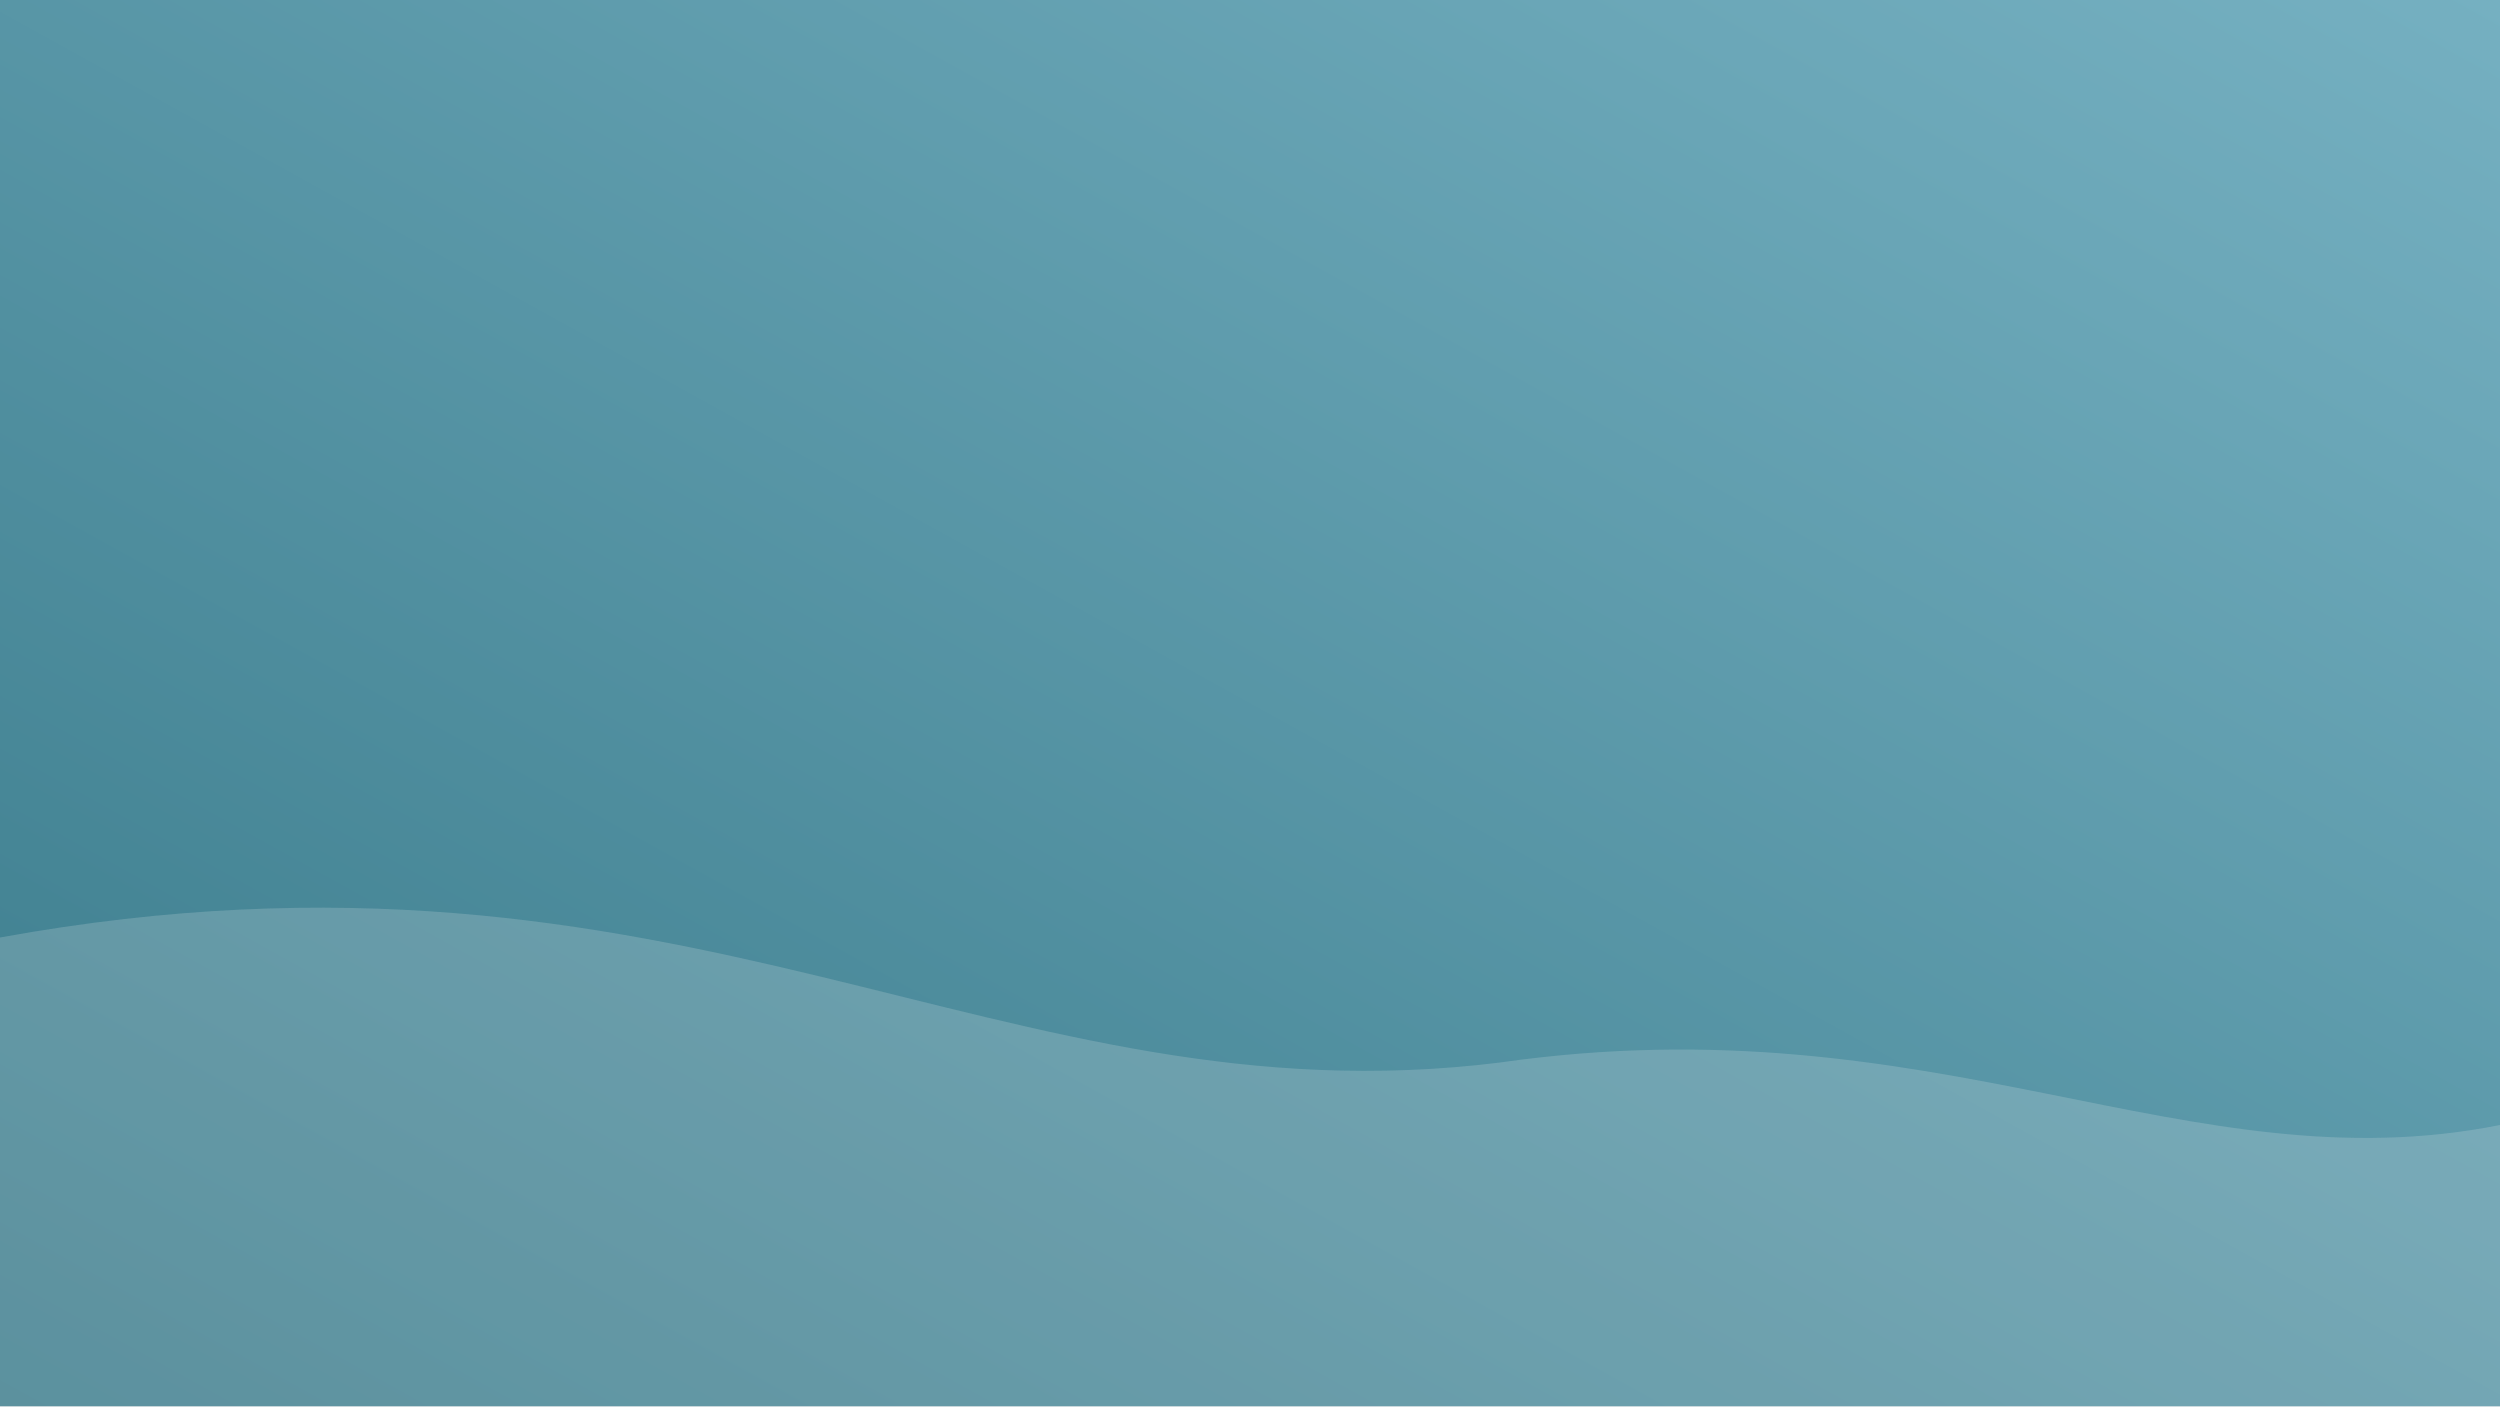
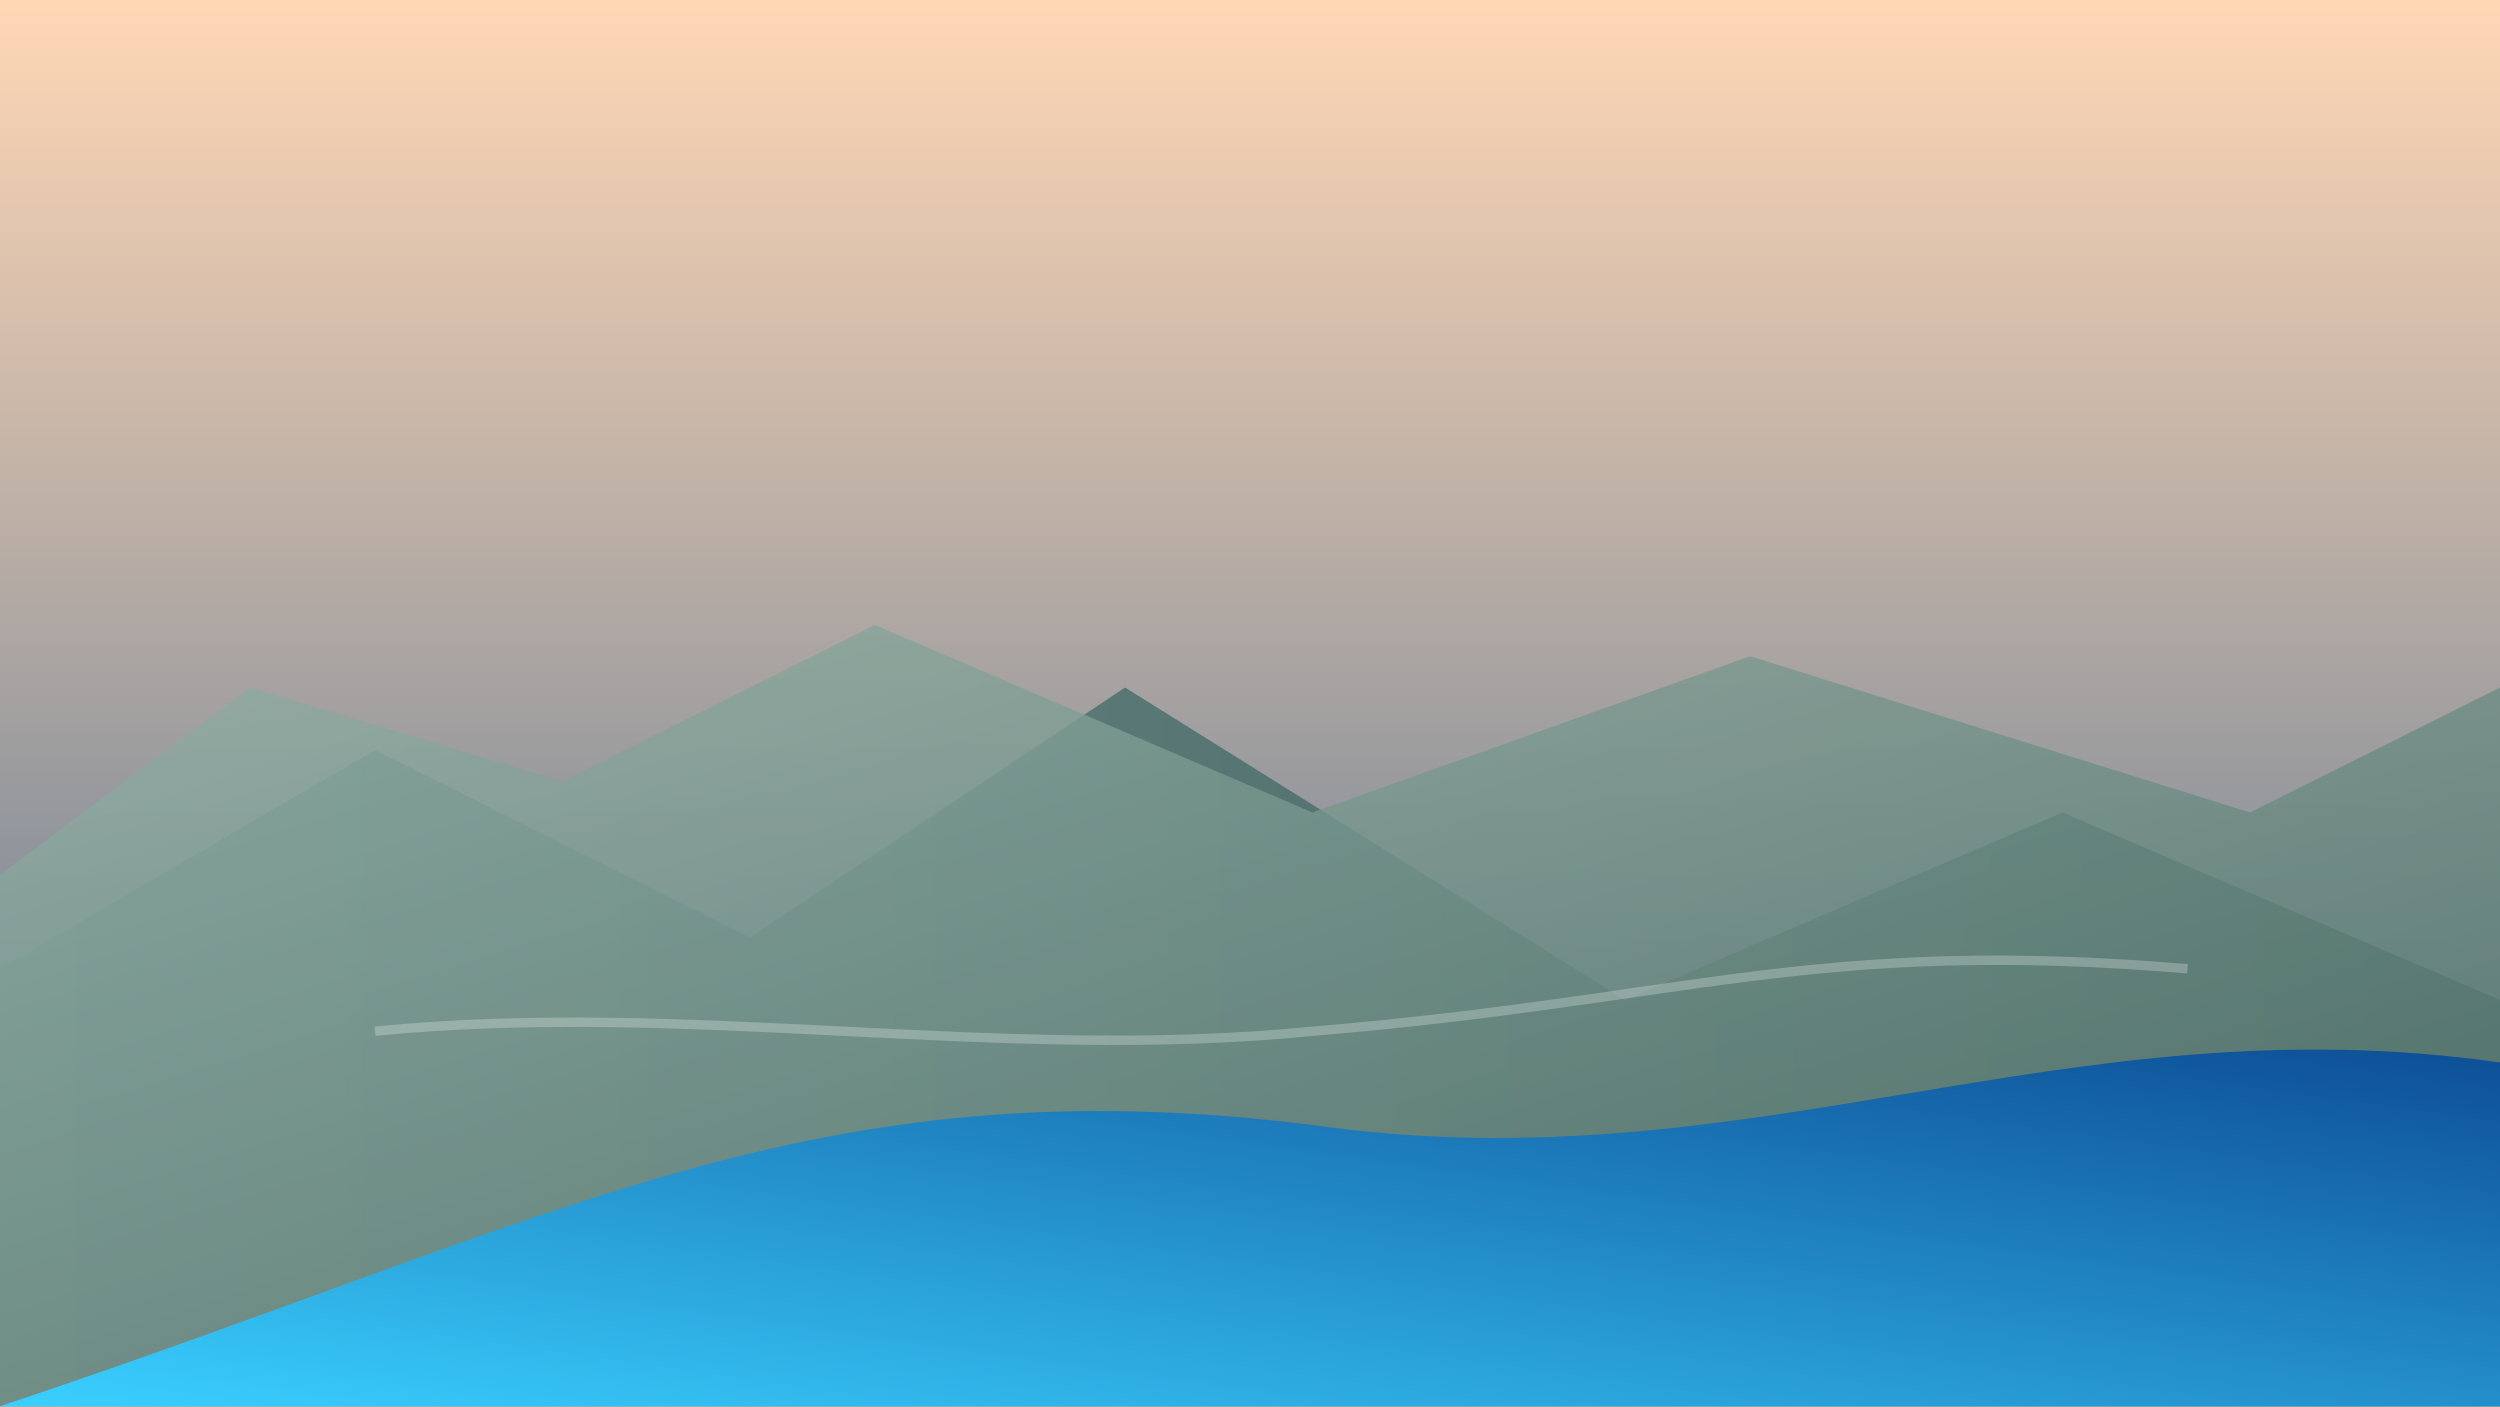
<svg xmlns="http://www.w3.org/2000/svg" viewBox="0 0 800 450">
  <defs>
-     <linearGradient id="gradient3" x1="0%" y1="100%" x2="100%" y2="0%">
-       <stop offset="0%" stop-color="#3a7b8b" />
-       <stop offset="100%" stop-color="#75b0c1" />
+     <linearGradient id="sky3" x1="0%" y1="0%" x2="0%" y2="100%">
+       <stop offset="0%" stop-color="#ffd7b5" />
+       <stop offset="100%" stop-color="#4a6b8c" />
+     </linearGradient>
+     <linearGradient id="mountain3a" x1="0%" y1="0%" x2="100%" y2="0%">
+       <stop offset="0%" stop-color="#6d8b89" />
+       <stop offset="100%" stop-color="#3f5f5d" />
+     </linearGradient>
+     <linearGradient id="mountain3b" x1="0%" y1="0%" x2="100%" y2="100%">
+       <stop offset="0%" stop-color="#93b0a6" />
+       <stop offset="100%" stop-color="#4c6e66" />
+     </linearGradient>
+     <linearGradient id="river3" x1="0%" y1="100%" x2="100%" y2="0%">
+       <stop offset="0%" stop-color="#3ad0ff" />
+       <stop offset="100%" stop-color="#0d4e96" />
    </linearGradient>
  </defs>
-   <rect width="800" height="450" fill="url(#gradient3)" />
-   <path d="M0,300 C220,260 320,360 480,340 C620,320 700,380 800,360 L800,450 L0,450 Z" fill="rgba(244,244,244,0.18)" />
+   <rect width="800" height="450" fill="url(#sky3)" />
+   <path d="M0,310 L120,240 L240,300 L360,220 L520,320 L660,260 L800,320 L800,450 L0,450 Z" fill="url(#mountain3a)" />
+   <path d="M0,280 L80,220 L180,250 L280,200 L420,260 L560,210 L720,260 L800,220 L800,450 L0,450 Z" fill="url(#mountain3b)" opacity="0.8" />
+   <path d="M0,450 C180,390 260,340 420,360 C560,380 660,320 800,340 L800,450 Z" fill="url(#river3)" />
+   <path d="M120,330 C220,320 320,340 420,330 C540,320 580,300 700,310" stroke="#ffffff" stroke-width="3" opacity="0.25" fill="none" />
</svg>
